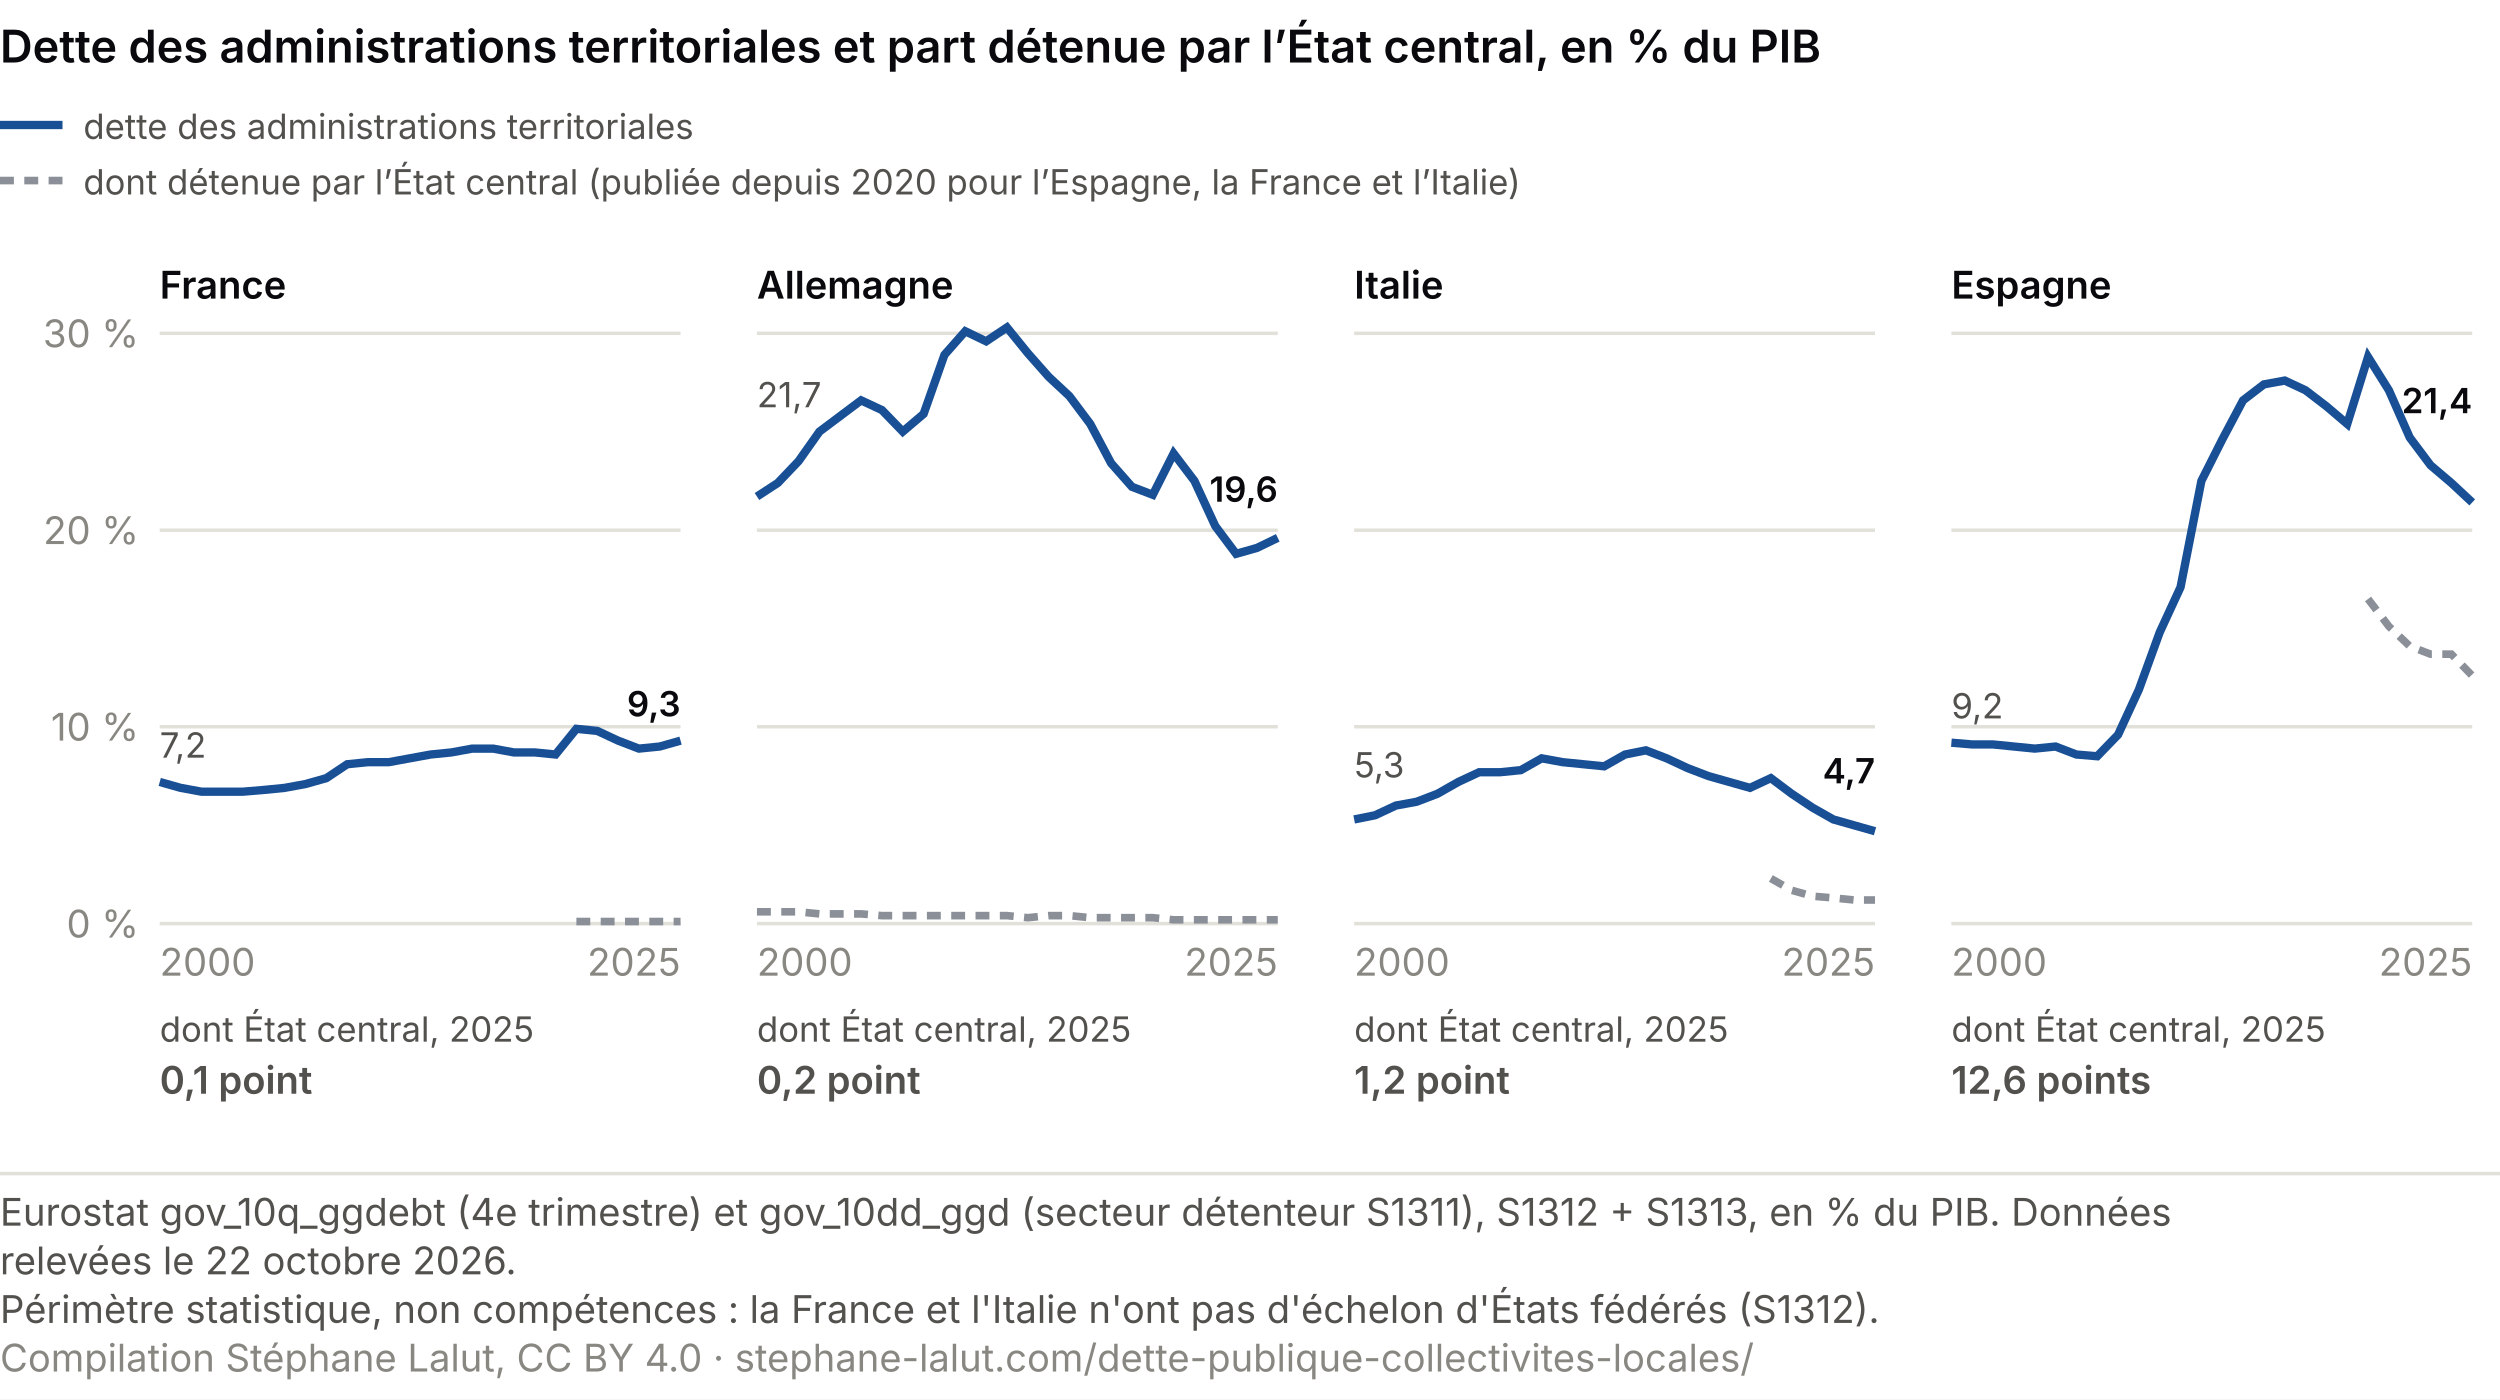
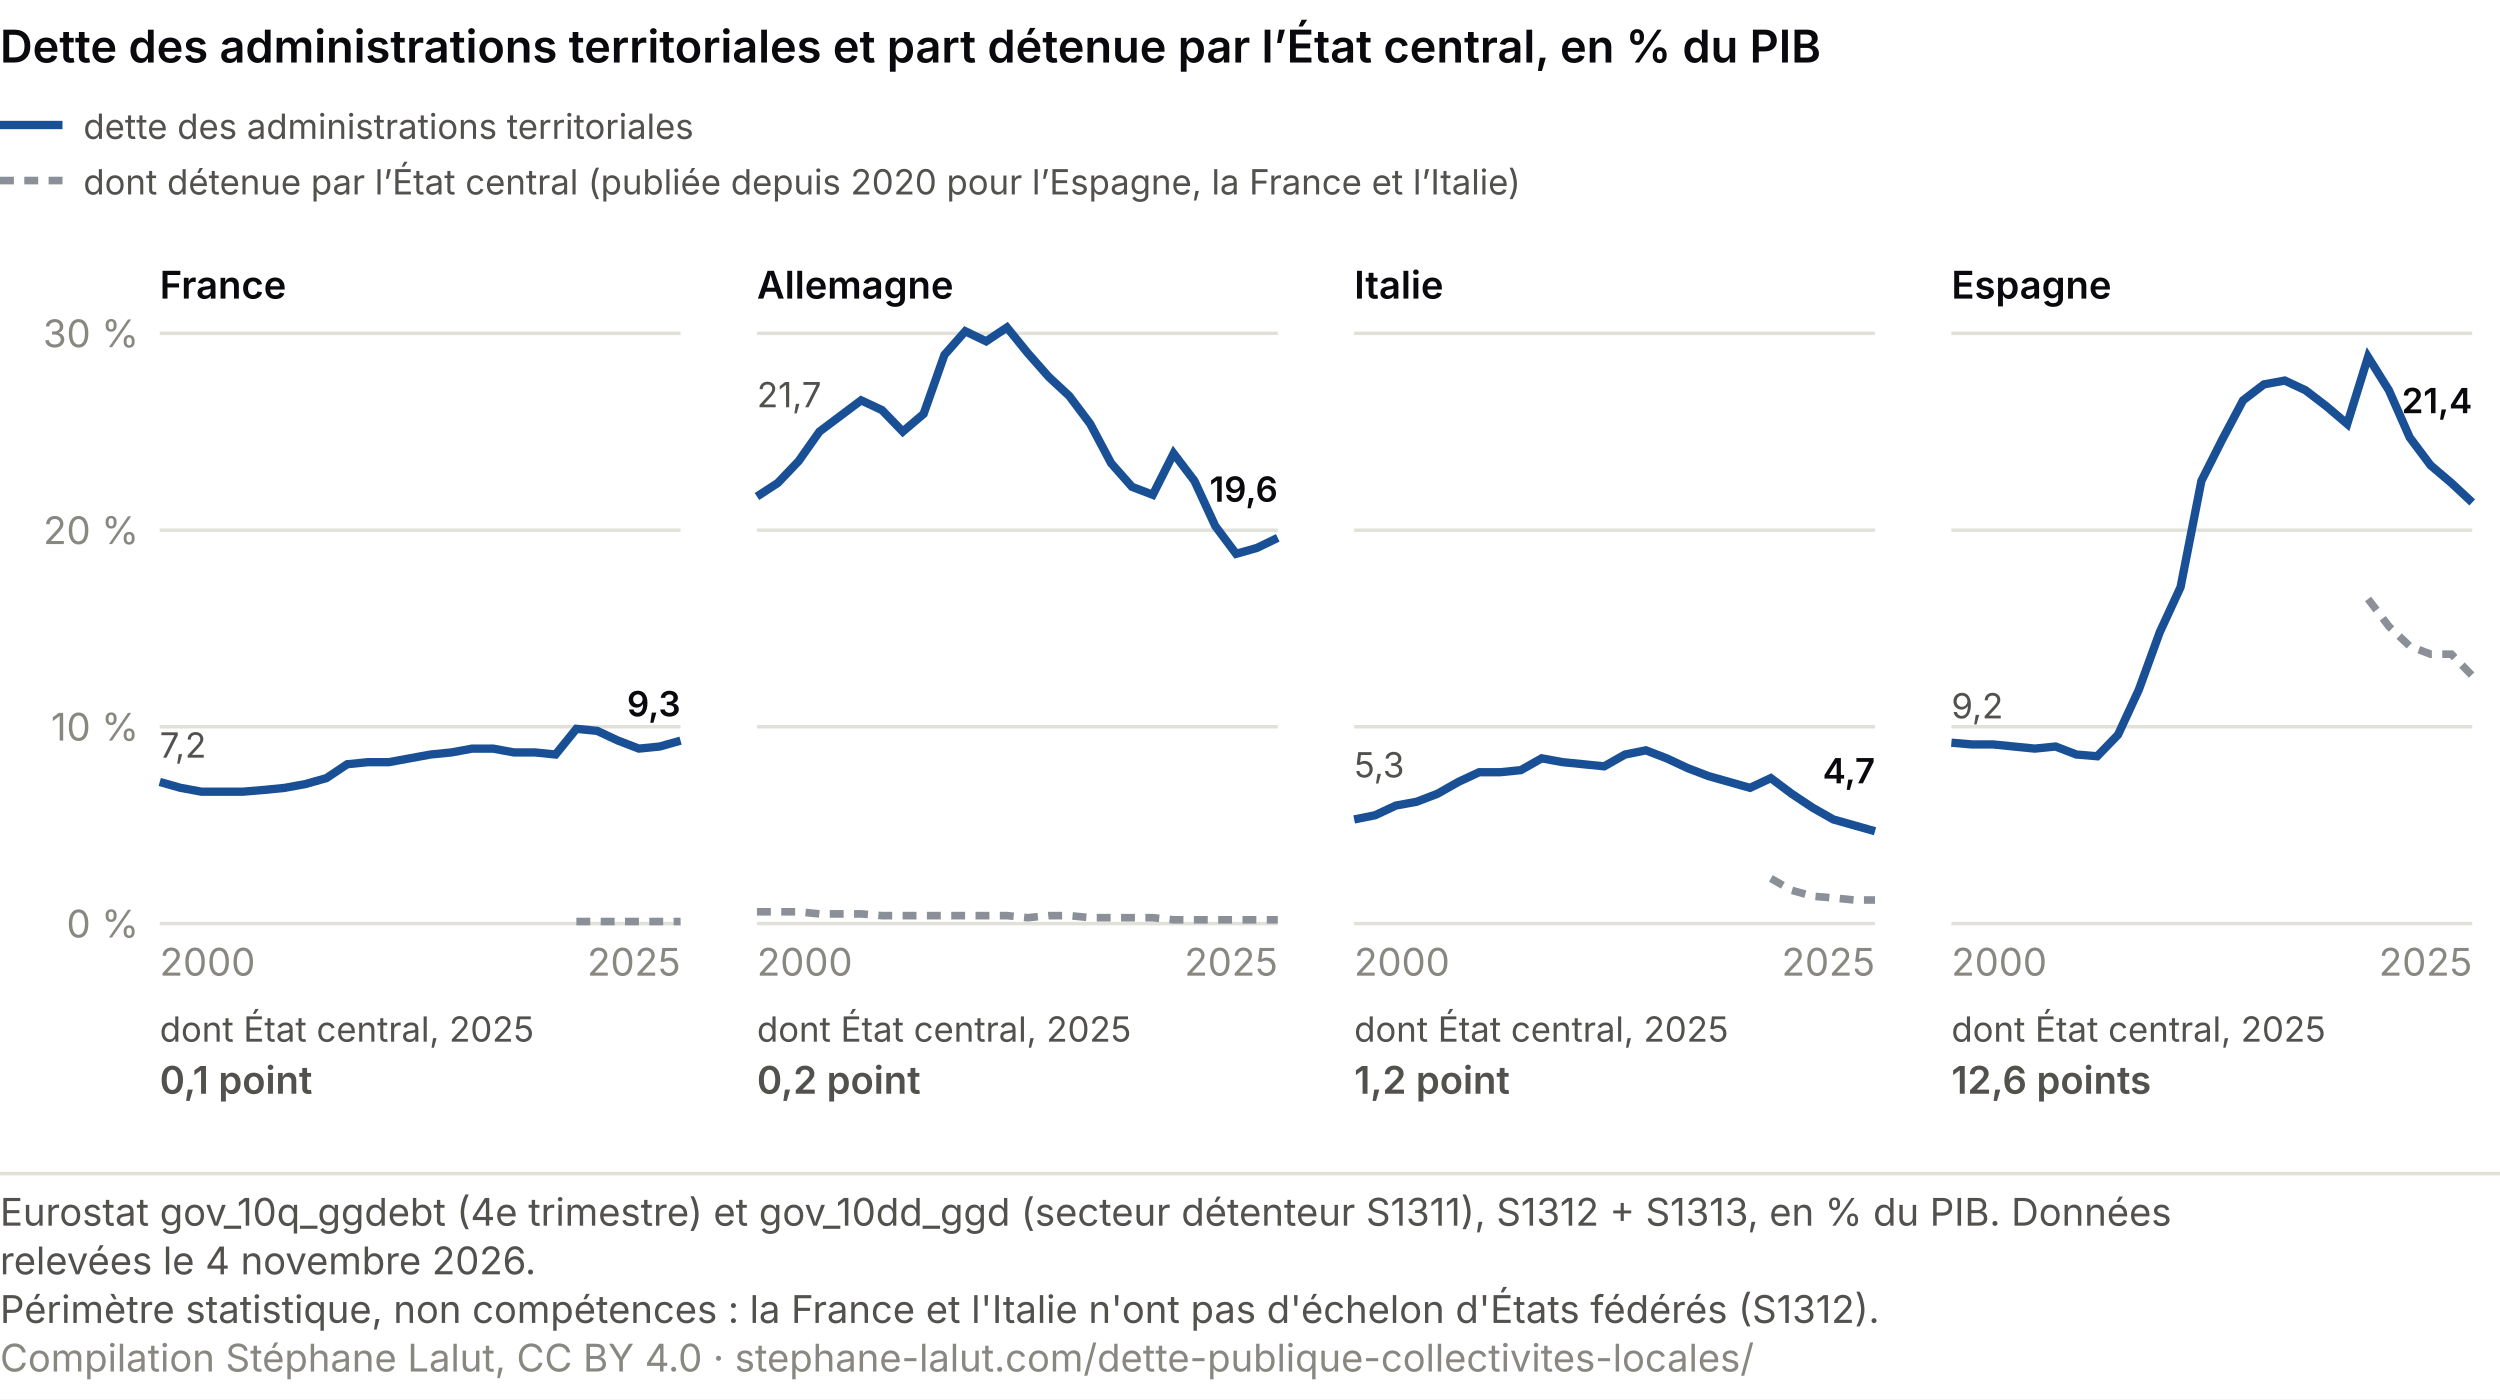
<svg xmlns="http://www.w3.org/2000/svg" viewBox="0 0 720 403" role="img" font-variant-numeric="tabular-nums" aria-labelledby="ce-t ce-d" font-family="system-ui, -apple-system, Segoe UI, sans-serif">
  <rect width="720" height="403" fill="#ffffff" />
  <text x="0" y="18" font-size="13" font-weight="600" fill="#0A0A0E">Dette des administrations territoriales et part détenue par l’État central, en % du PIB</text>
  <line x1="0" y1="36" x2="18" y2="36" stroke="#184f95" stroke-width="2.4" />
  <text x="24.0" y="40.0" font-size="10" fill="#52514e" text-anchor="start">dette des administrations territoriales</text>
  <line x1="0" y1="52" x2="18" y2="52" stroke="#8a8f98" stroke-width="2.2" stroke-dasharray="4 3" />
  <text x="24.0" y="56.0" font-size="10" fill="#52514e" text-anchor="start">dont détenue par l’État central (publiée depuis 2020 pour l’Espagne, la France et l’Italie)</text>
  <text x="46.0" y="86.0" font-size="11" fill="#0A0A0E" text-anchor="start" font-weight="600">France</text>
  <line x1="46" y1="266.0" x2="196" y2="266.0" stroke="#e1e0d9" />
  <text x="40.0" y="270.0" font-size="11" fill="#898781" text-anchor="end">0 %</text>
  <line x1="46" y1="209.3" x2="196" y2="209.3" stroke="#e1e0d9" />
  <text x="40.0" y="213.3" font-size="11" fill="#898781" text-anchor="end">10 %</text>
  <line x1="46" y1="152.7" x2="196" y2="152.7" stroke="#e1e0d9" />
  <text x="40.0" y="156.7" font-size="11" fill="#898781" text-anchor="end">20 %</text>
  <line x1="46" y1="96.0" x2="196" y2="96.0" stroke="#e1e0d9" />
  <text x="40.0" y="100.0" font-size="11" fill="#898781" text-anchor="end">30 %</text>
  <polyline points="166.0,265.4 172.0,265.4 178.0,265.4 184.0,265.4 190.0,265.4 196.0,265.4" fill="none" stroke="#8a8f98" stroke-width="2.2" stroke-dasharray="4 3" />
  <polyline points="46.0,225.2 52.0,226.9 58.0,228.0 64.0,228.0 70.0,228.0 76.0,227.5 82.0,226.9 88.0,225.8 94.0,224.1 100.0,220.1 106.0,219.5 112.0,219.5 118.0,218.4 124.0,217.3 130.0,216.7 136.0,215.6 142.0,215.6 148.0,216.7 154.0,216.7 160.0,217.3 166.0,209.9 172.0,210.5 178.0,213.3 184.0,215.6 190.0,215.0 196.0,213.3" fill="none" stroke="#184f95" stroke-width="2.4" />
  <text x="46.0" y="218.2" font-size="10" fill="#52514e" text-anchor="start">7,2</text>
  <text x="196.0" y="206.3" font-size="10" fill="#0A0A0E" text-anchor="end" font-weight="600">9,3</text>
  <text x="46.0" y="281.0" font-size="11" fill="#898781" text-anchor="start">2000</text>
  <text x="196.0" y="281.0" font-size="11" fill="#898781" text-anchor="end">2025</text>
  <text x="46.0" y="300.0" font-size="10" fill="#52514e" text-anchor="start">dont État central, 2025</text>
  <text x="46.0" y="315.0" font-size="11" fill="#52514e" text-anchor="start" font-weight="600">0,1 point</text>
  <text x="218.0" y="86.0" font-size="11" fill="#0A0A0E" text-anchor="start" font-weight="600">Allemagne</text>
  <line x1="218" y1="266.0" x2="368" y2="266.0" stroke="#e1e0d9" />
  <line x1="218" y1="209.3" x2="368" y2="209.3" stroke="#e1e0d9" />
  <line x1="218" y1="152.7" x2="368" y2="152.7" stroke="#e1e0d9" />
  <line x1="218" y1="96.0" x2="368" y2="96.0" stroke="#e1e0d9" />
  <polyline points="218.0,262.6 224.0,262.6 230.0,262.6 236.0,263.2 242.0,263.2 248.0,263.2 254.0,263.7 260.0,263.7 266.0,263.7 272.0,263.7 278.0,263.7 284.0,263.7 290.0,263.7 296.0,264.3 302.0,263.7 308.0,263.7 314.0,264.3 320.0,264.3 326.0,264.3 332.0,264.3 338.0,264.9 344.0,264.9 350.0,264.9 356.0,264.9 362.0,264.9 368.0,264.9" fill="none" stroke="#8a8f98" stroke-width="2.2" stroke-dasharray="4 3" />
  <polyline points="218.0,143.0 224.0,139.1 230.0,132.8 236.0,124.3 242.0,119.8 248.0,115.3 254.0,118.1 260.0,124.3 266.0,119.2 272.0,102.2 278.0,95.4 284.0,98.3 290.0,94.3 296.0,101.7 302.0,108.5 308.0,114.1 314.0,122.1 320.0,133.4 326.0,140.2 332.0,142.5 338.0,130.6 344.0,138.5 350.0,151.5 356.0,159.5 362.0,157.8 368.0,154.9" fill="none" stroke="#184f95" stroke-width="2.4" />
  <text x="218.0" y="117.3" font-size="10" fill="#52514e" text-anchor="start">21,7</text>
  <text x="368.0" y="144.5" font-size="10" fill="#0A0A0E" text-anchor="end" font-weight="600">19,6</text>
  <text x="218.0" y="281.0" font-size="11" fill="#898781" text-anchor="start">2000</text>
  <text x="368.0" y="281.0" font-size="11" fill="#898781" text-anchor="end">2025</text>
  <text x="218.0" y="300.0" font-size="10" fill="#52514e" text-anchor="start">dont État central, 2025</text>
  <text x="218.0" y="315.0" font-size="11" fill="#52514e" text-anchor="start" font-weight="600">0,2 point</text>
  <text x="390.0" y="86.0" font-size="11" fill="#0A0A0E" text-anchor="start" font-weight="600">Italie</text>
  <line x1="390" y1="266.0" x2="540" y2="266.0" stroke="#e1e0d9" />
  <line x1="390" y1="209.3" x2="540" y2="209.3" stroke="#e1e0d9" />
  <line x1="390" y1="152.7" x2="540" y2="152.7" stroke="#e1e0d9" />
  <line x1="390" y1="96.0" x2="540" y2="96.0" stroke="#e1e0d9" />
  <polyline points="510.0,253.0 516.0,256.4 522.0,258.1 528.0,258.6 534.0,259.2 540.0,259.2" fill="none" stroke="#8a8f98" stroke-width="2.2" stroke-dasharray="4 3" />
  <polyline points="390.0,236.0 396.0,234.8 402.0,232.0 408.0,230.9 414.0,228.6 420.0,225.2 426.0,222.4 432.0,222.4 438.0,221.8 444.0,218.4 450.0,219.5 456.0,220.1 462.0,220.7 468.0,217.3 474.0,216.1 480.0,218.4 486.0,221.2 492.0,223.5 498.0,225.2 504.0,226.9 510.0,224.1 516.0,228.6 522.0,232.6 528.0,236.0 534.0,237.7 540.0,239.4" fill="none" stroke="#184f95" stroke-width="2.4" />
  <text x="390.0" y="223.9" font-size="10" fill="#52514e" text-anchor="start">5,3</text>
  <text x="540.0" y="225.6" font-size="10" fill="#0A0A0E" text-anchor="end" font-weight="600">4,7</text>
  <text x="390.0" y="281.0" font-size="11" fill="#898781" text-anchor="start">2000</text>
  <text x="540.0" y="281.0" font-size="11" fill="#898781" text-anchor="end">2025</text>
  <text x="390.0" y="300.0" font-size="10" fill="#52514e" text-anchor="start">dont État central, 2025</text>
  <text x="390.0" y="315.0" font-size="11" fill="#52514e" text-anchor="start" font-weight="600">1,2 point</text>
  <text x="562.0" y="86.0" font-size="11" fill="#0A0A0E" text-anchor="start" font-weight="600">Espagne</text>
  <line x1="562" y1="266.0" x2="712" y2="266.0" stroke="#e1e0d9" />
  <line x1="562" y1="209.3" x2="712" y2="209.3" stroke="#e1e0d9" />
  <line x1="562" y1="152.7" x2="712" y2="152.7" stroke="#e1e0d9" />
  <line x1="562" y1="96.0" x2="712" y2="96.0" stroke="#e1e0d9" />
  <polyline points="682.0,172.5 688.0,180.4 694.0,186.1 700.0,188.4 706.0,188.4 712.0,194.6" fill="none" stroke="#8a8f98" stroke-width="2.2" stroke-dasharray="4 3" />
  <polyline points="562.0,213.9 568.0,214.4 574.0,214.4 580.0,215.0 586.0,215.6 592.0,215.0 598.0,217.3 604.0,217.8 610.0,211.6 616.0,198.6 622.0,182.1 628.0,169.1 634.0,138.5 640.0,126.6 646.0,115.3 652.0,110.7 658.0,109.6 664.0,112.4 670.0,117.0 676.0,122.1 682.0,102.8 688.0,112.4 694.0,126.0 700.0,134.0 706.0,139.1 712.0,144.7" fill="none" stroke="#184f95" stroke-width="2.4" />
  <text x="562.0" y="206.9" font-size="10" fill="#52514e" text-anchor="start">9,2</text>
  <text x="712.0" y="119.0" font-size="10" fill="#0A0A0E" text-anchor="end" font-weight="600">21,4</text>
  <text x="562.0" y="281.0" font-size="11" fill="#898781" text-anchor="start">2000</text>
  <text x="712.0" y="281.0" font-size="11" fill="#898781" text-anchor="end">2025</text>
  <text x="562.0" y="300.0" font-size="10" fill="#52514e" text-anchor="start">dont État central, 2025</text>
  <text x="562.0" y="315.0" font-size="11" fill="#52514e" text-anchor="start" font-weight="600">12,6 points</text>
  <line x1="0" y1="338.0" x2="720" y2="338.0" stroke="#e1e0d9" />
-   <text class="pied-source" x="0" y="353.0" font-size="11" fill="#52514e">Eurostat gov_10q_ggdebt (4e trimestre) et gov_10dd_ggd (secteur détenteur S1311), S1312 + S1313, en % du PIB. Données</text>
-   <text class="pied-source" x="0" y="367.0" font-size="11" fill="#52514e">relevées le 22 octobre 2026.</text>
+   <text class="pied-source" x="0" y="353.0" font-size="11" fill="#52514e">Eurostat gov_10q_ggdebt (4e trimestre) et gov_10dd_ggd (secteur détenteur S1311), S1312 + S1313, en % du PIB. Données</text>
+   <text class="pied-source" x="0" y="367.0" font-size="11" fill="#52514e">relevées le 4 novembre 2026.</text>
  <text class="pied-note" x="0" y="381.0" font-size="11" fill="#52514e">Périmètre statistique, non compétences : la France et l'Italie n'ont pas d'échelon d'États fédérés (S1312).</text>
-   <text class="pied-licence" x="0" y="395.0" font-size="11" fill="#898781">Compilation Stéphane Lalut, CC BY 4.0 · stephane-lalut.com/dette-publique-collectivites-locales/</text>
+   <text class="pied-licence" x="0" y="395.0" font-size="11" fill="#898781">Compilation Stéphane Lalut, CC BY 4.0 · stephane-lalut.com/dette-publique-collectivites-locales/</text>
</svg>
